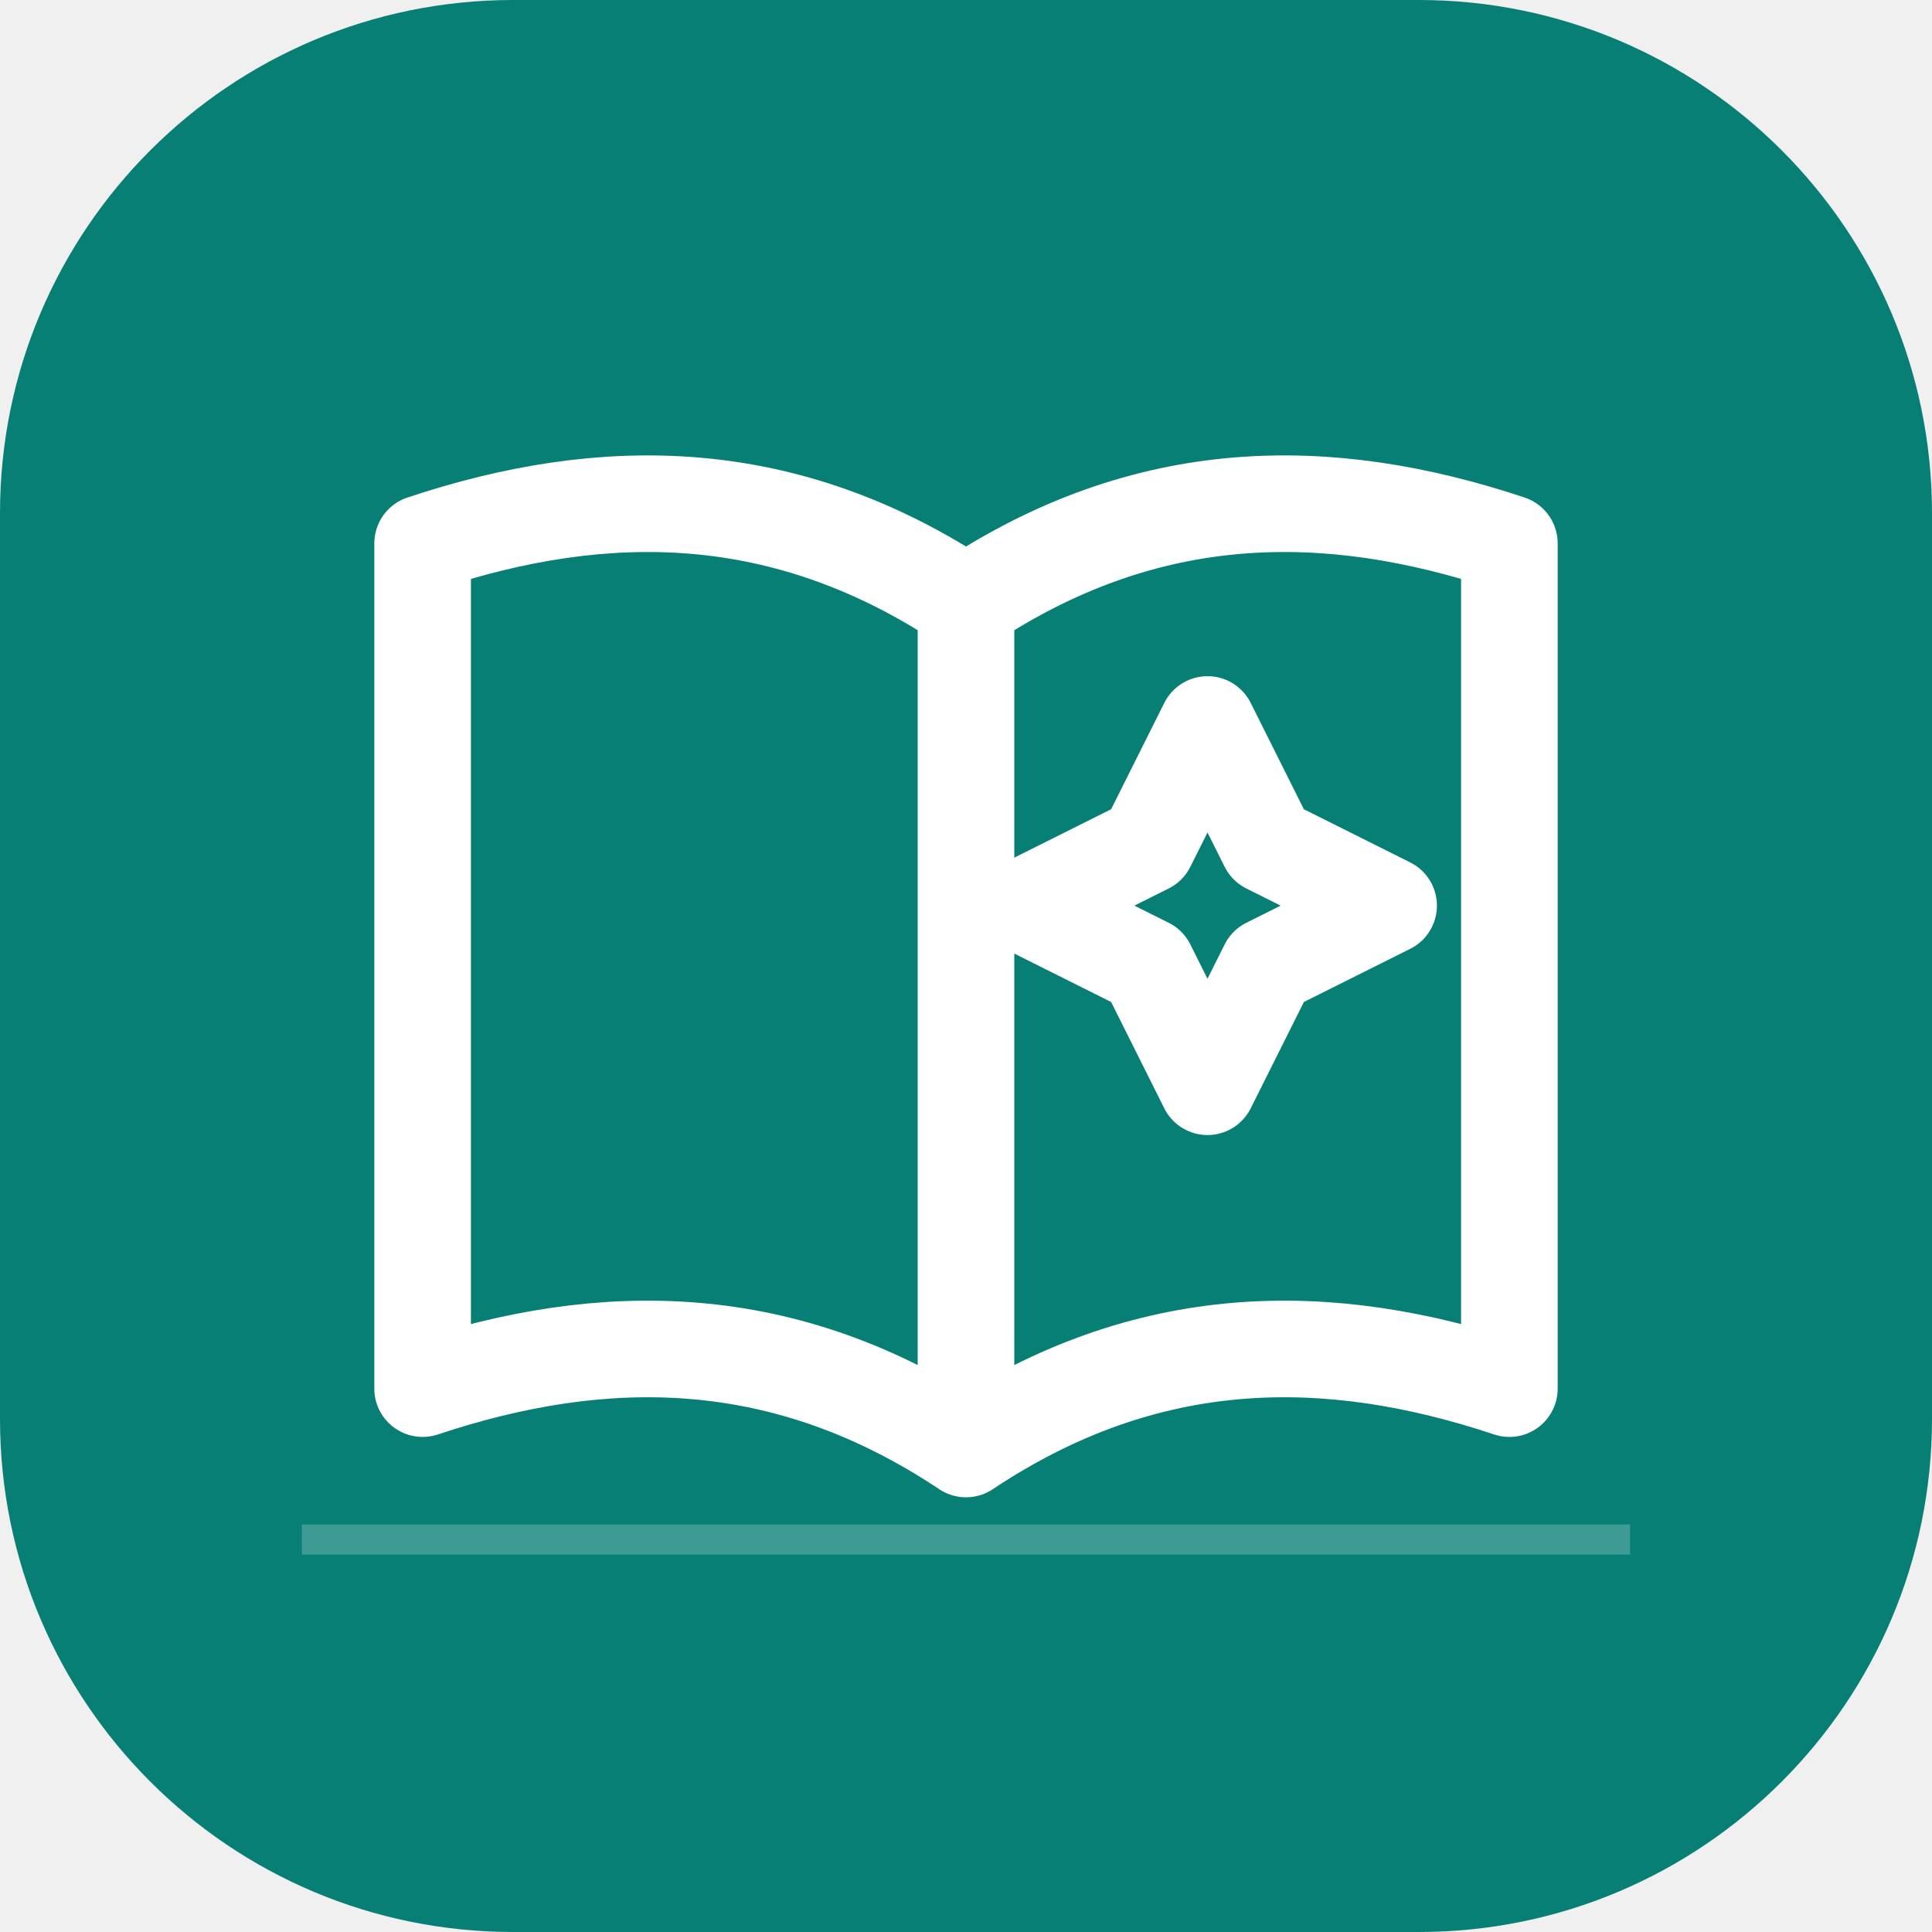
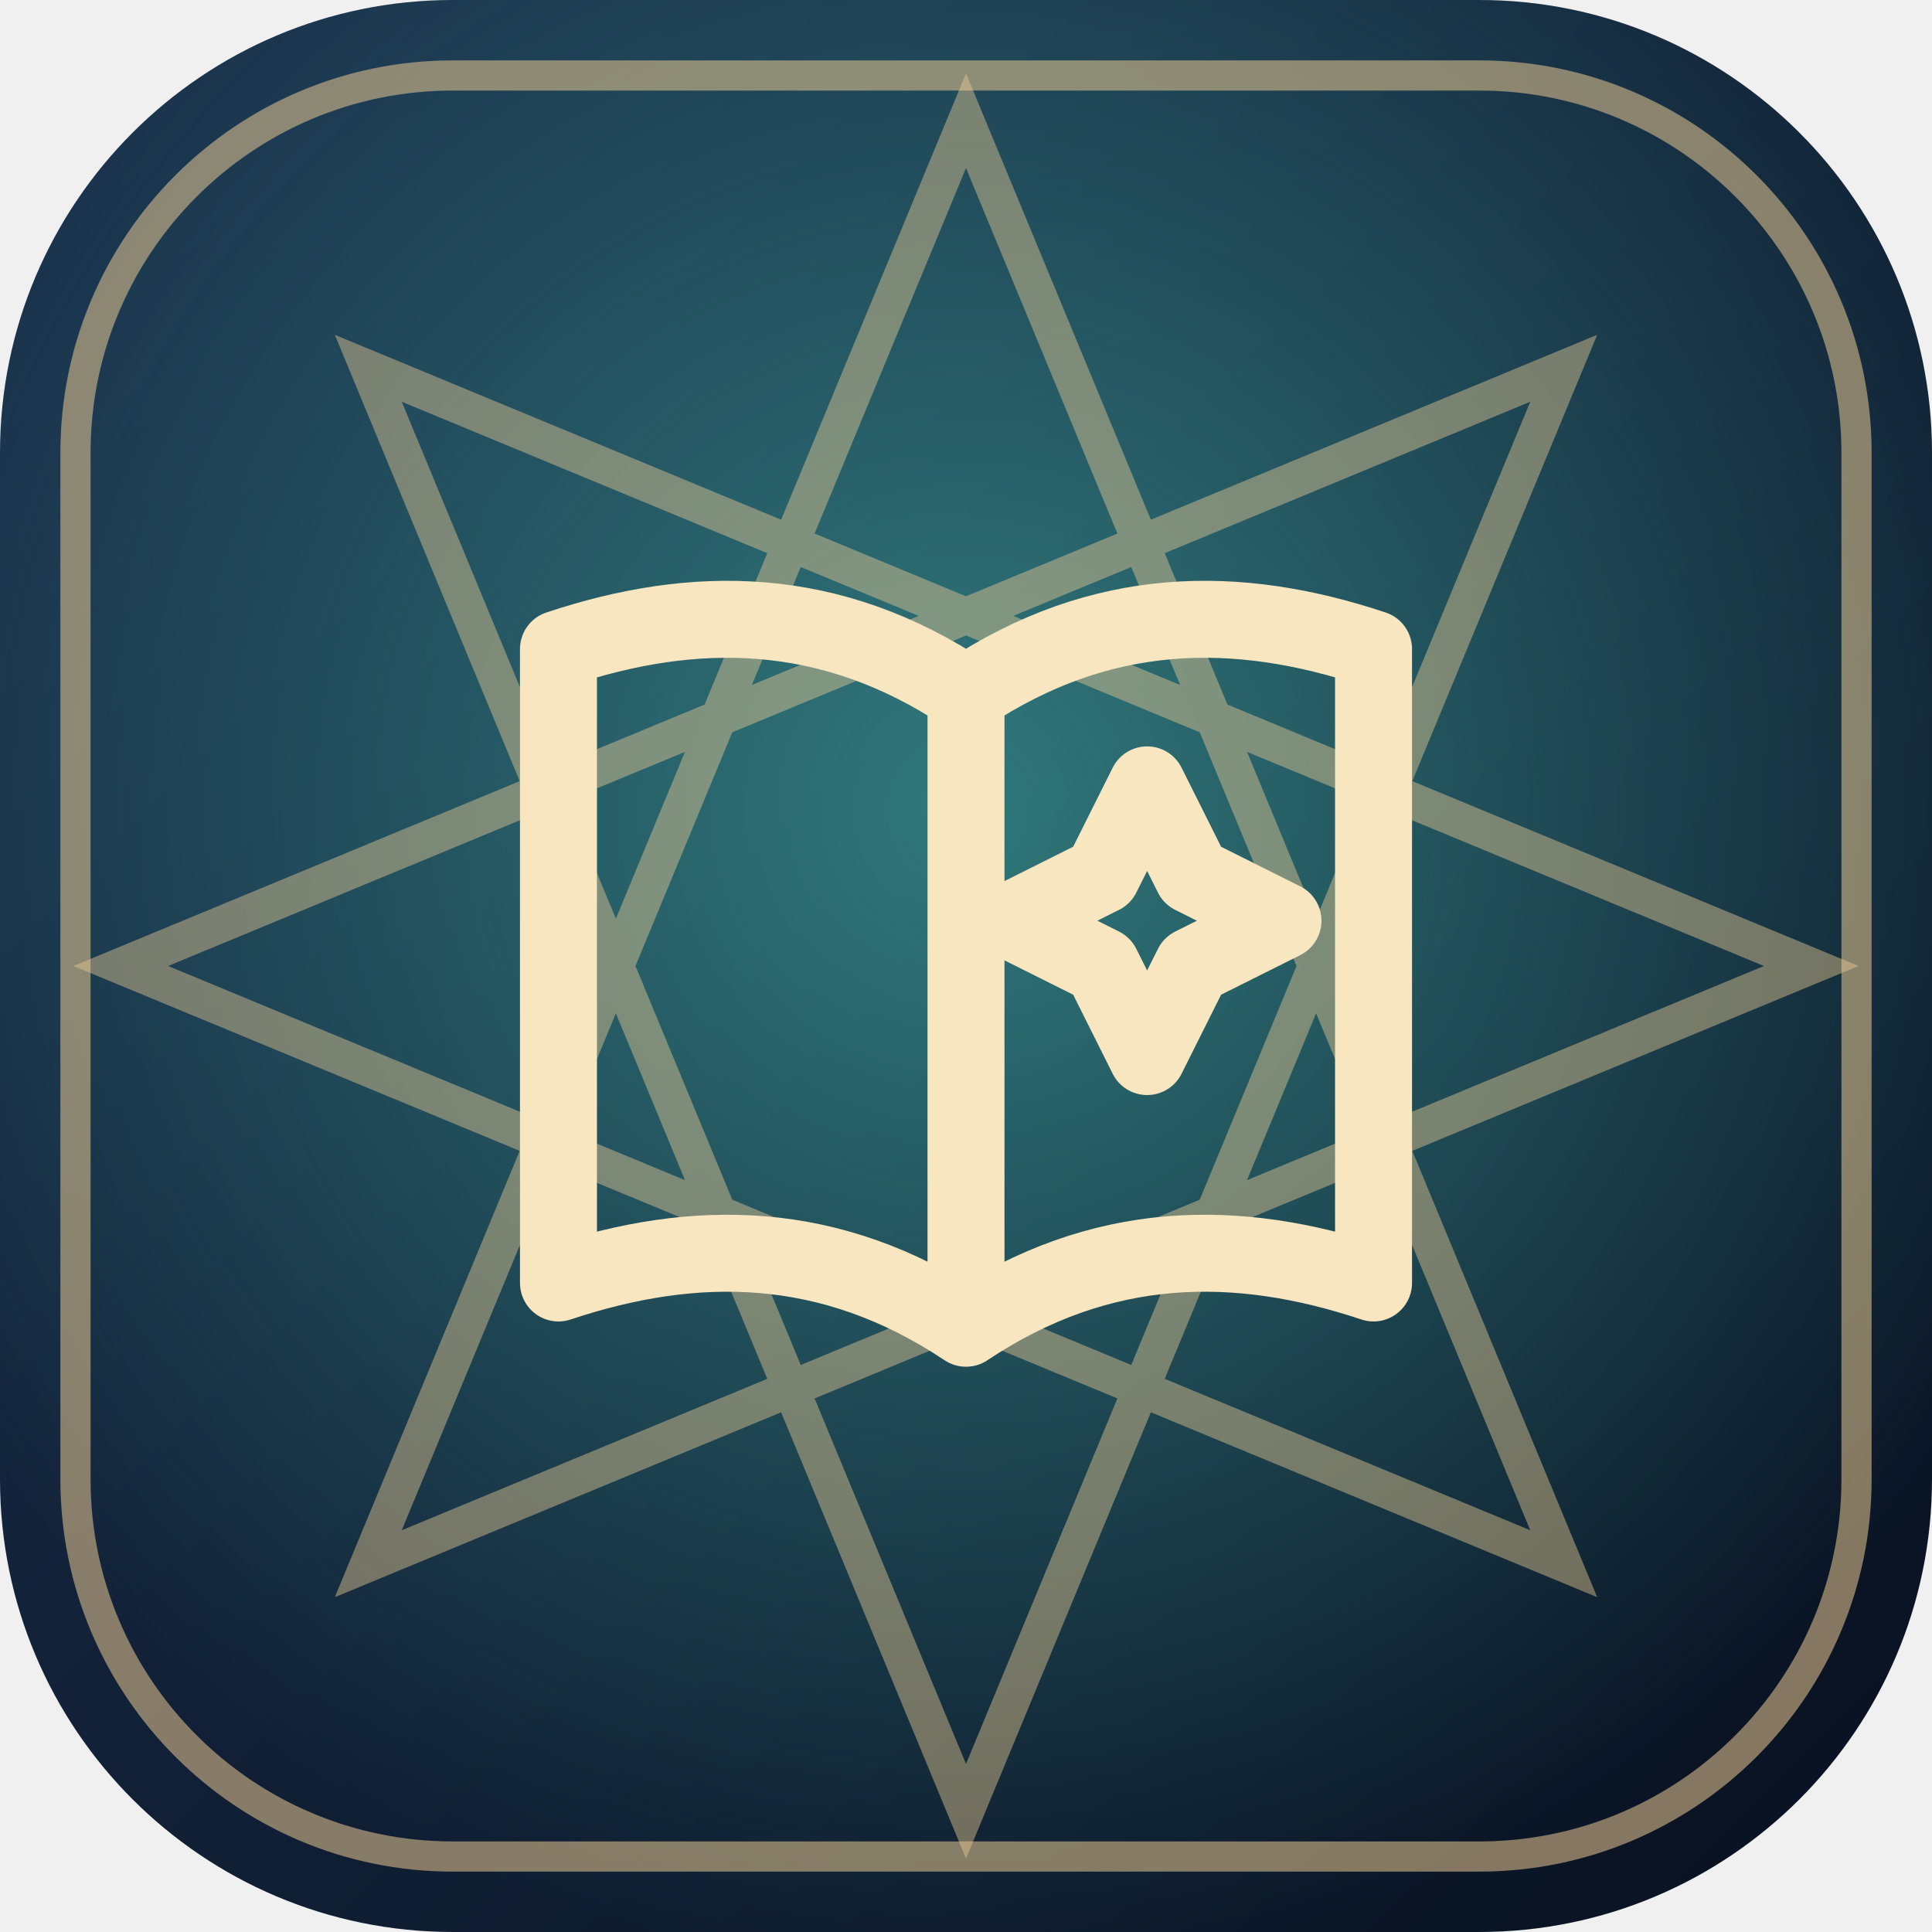
<svg xmlns="http://www.w3.org/2000/svg" viewBox="0 0 64 64" role="img" aria-label="stories of the prophets logo">
-   <rect width="64" height="64" rx="17" fill="#087f75" />
-   <path d="M10 51h44" stroke="#fff" opacity=".22" />
-   <g transform="translate(8 8) scale(2)" fill="none" stroke="#fff" stroke-width="1.6" stroke-linecap="round" stroke-linejoin="round">
+   <defs>
+     <linearGradient id="b" x1="0" y1="0" x2="1" y2="1">
+       <stop offset="0" stop-color="#1a2f4c" />
+       <stop offset="1" stop-color="#081120" />
+     </linearGradient>
+     <radialGradient id="l" cx=".5" cy=".42" r=".6">
+       <stop offset="0" stop-color="#4fd1bf" stop-opacity=".5" />
+       <stop offset="1" stop-color="#4fd1bf" stop-opacity="0" />
+     </radialGradient>
+   </defs>
+   <rect width="64" height="64" rx="15" fill="url(#b)" />
+   <rect width="64" height="64" rx="15" fill="url(#l)" />
+   <path d="M32 4L51.8 51.8L4 32L51.8 12.2L32 60L12.2 12.2L60 32L12.2 51.8Z" fill="none" stroke="#e9c992" stroke-width="1.2" opacity=".45" />
+   <rect x="2.5" y="2.5" width="59" height="59" rx="12.5" fill="none" stroke="#e9c992" stroke-opacity=".55" />
+   <g transform="translate(14 14) scale(1.5)" fill="none" stroke="#f7e6c0" stroke-width="1.7" stroke-linecap="round" stroke-linejoin="round">
    <path d="M12 6c-3-2-6-2-9-1v14c3-1 6-1 9 1 3-2 6-2 9-1V5c-3-1-6-1-9 1Zm0 0v14" />
    <path d="m16 8 1 2 2 1-2 1-1 2-1-2-2-1 2-1Z" />
  </g>
</svg>
